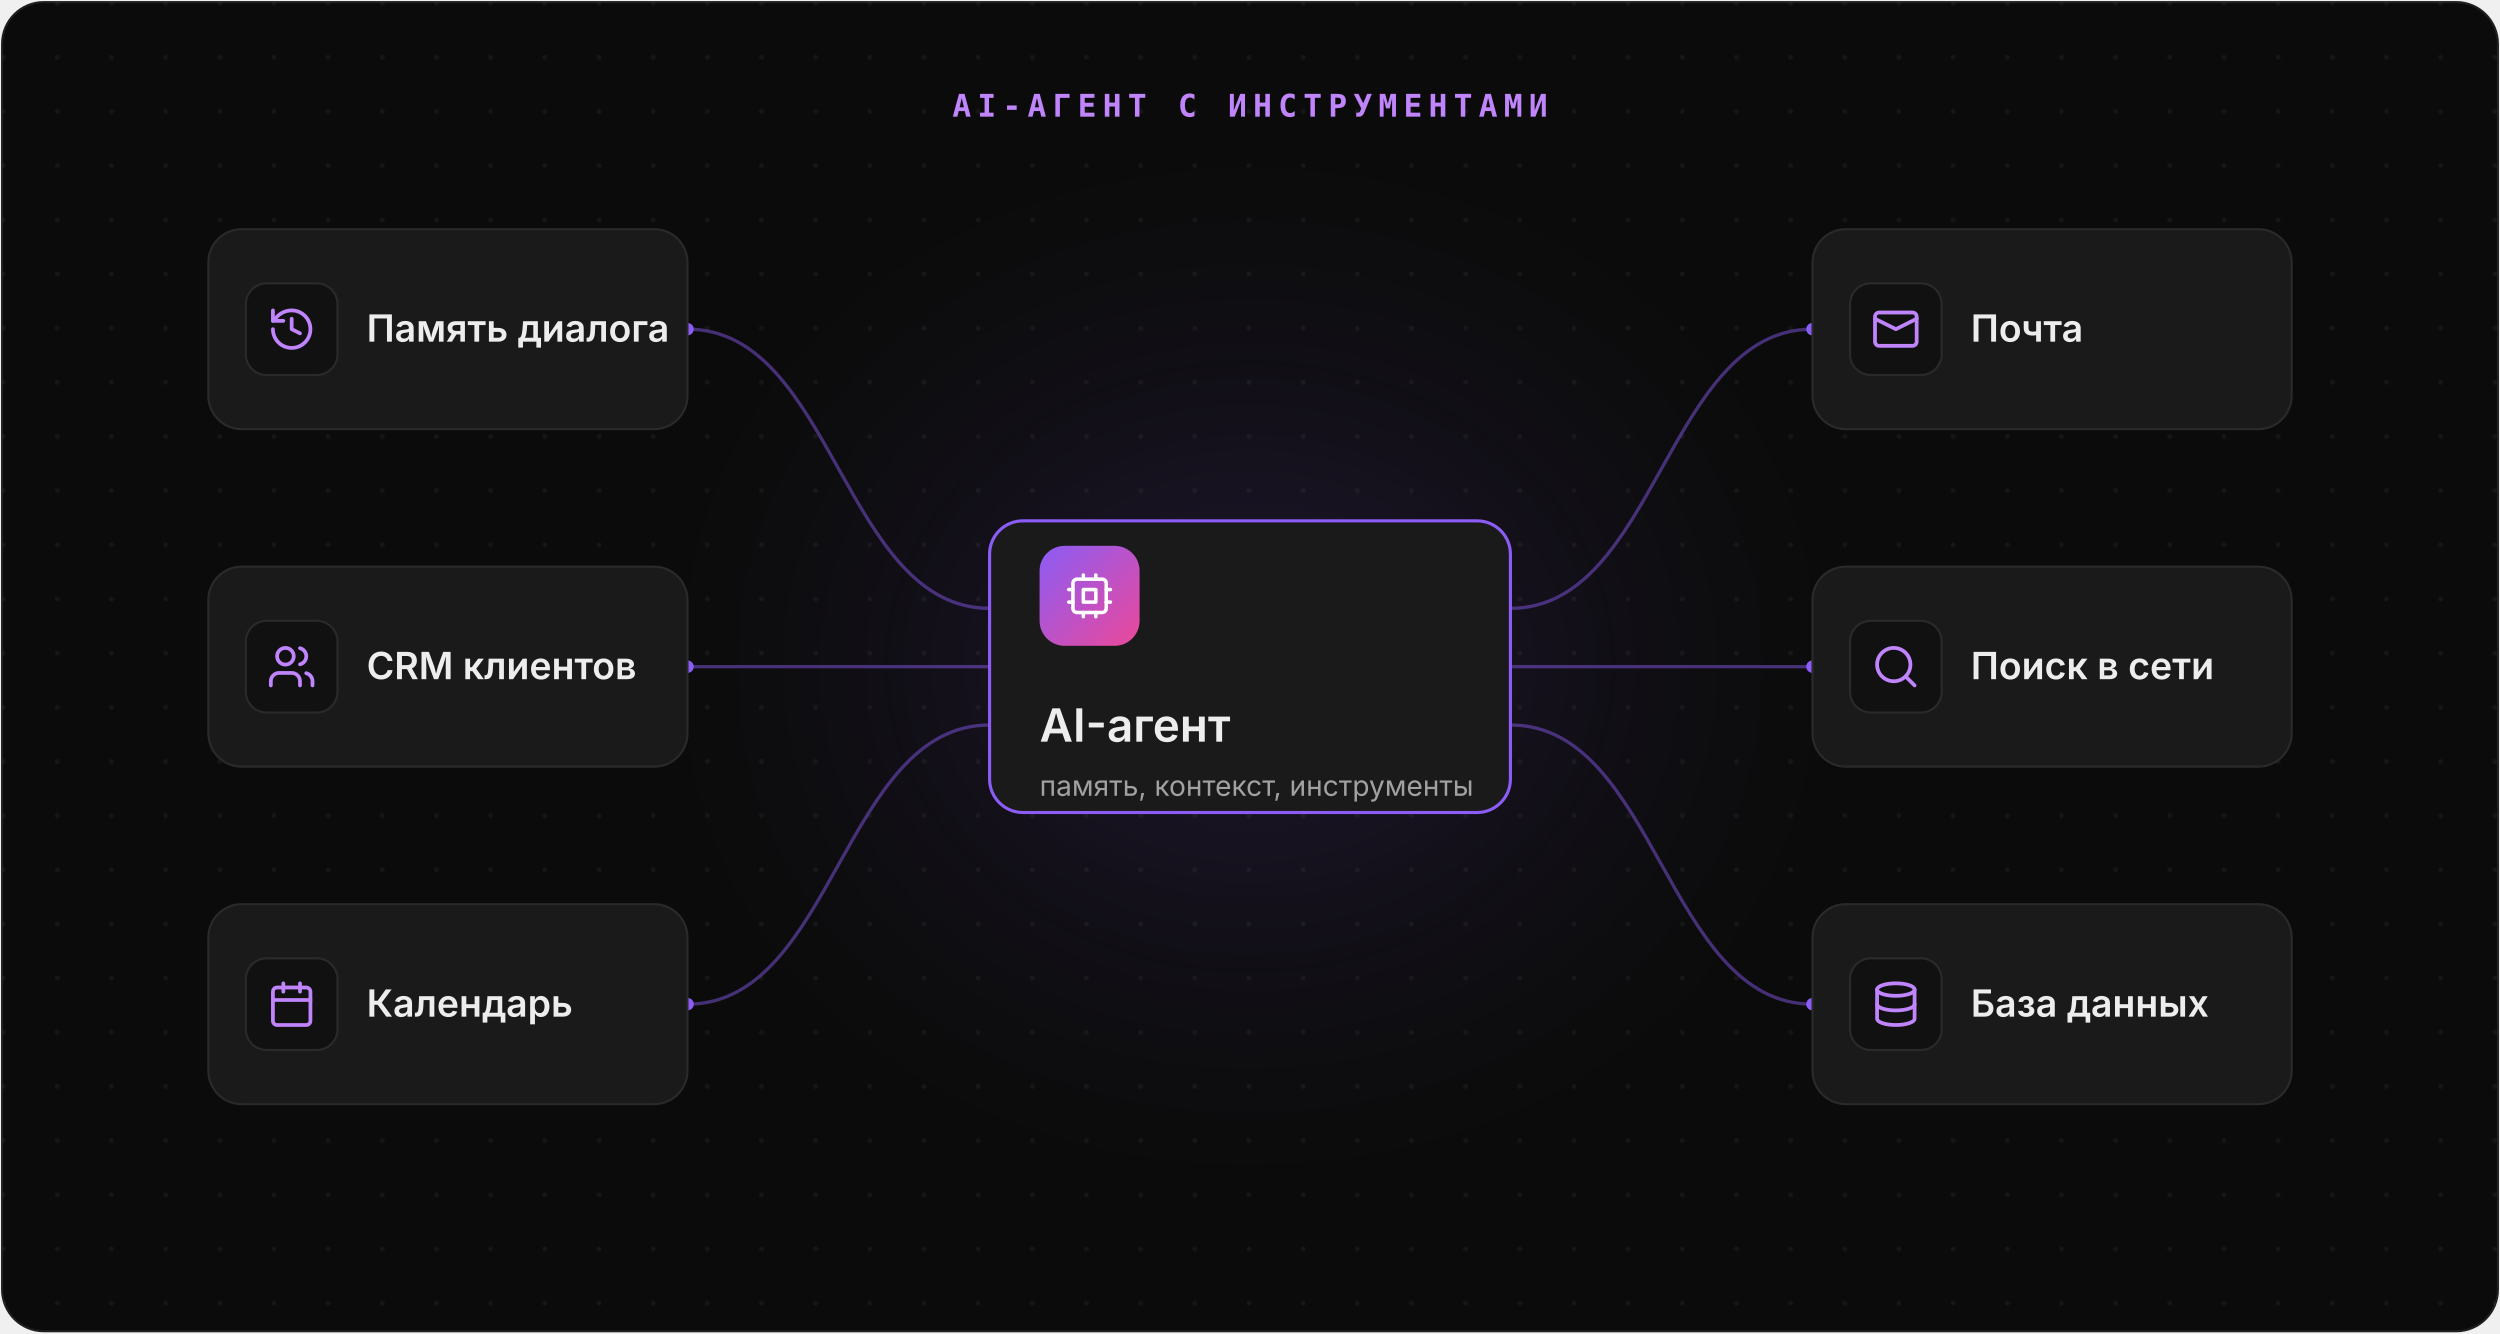
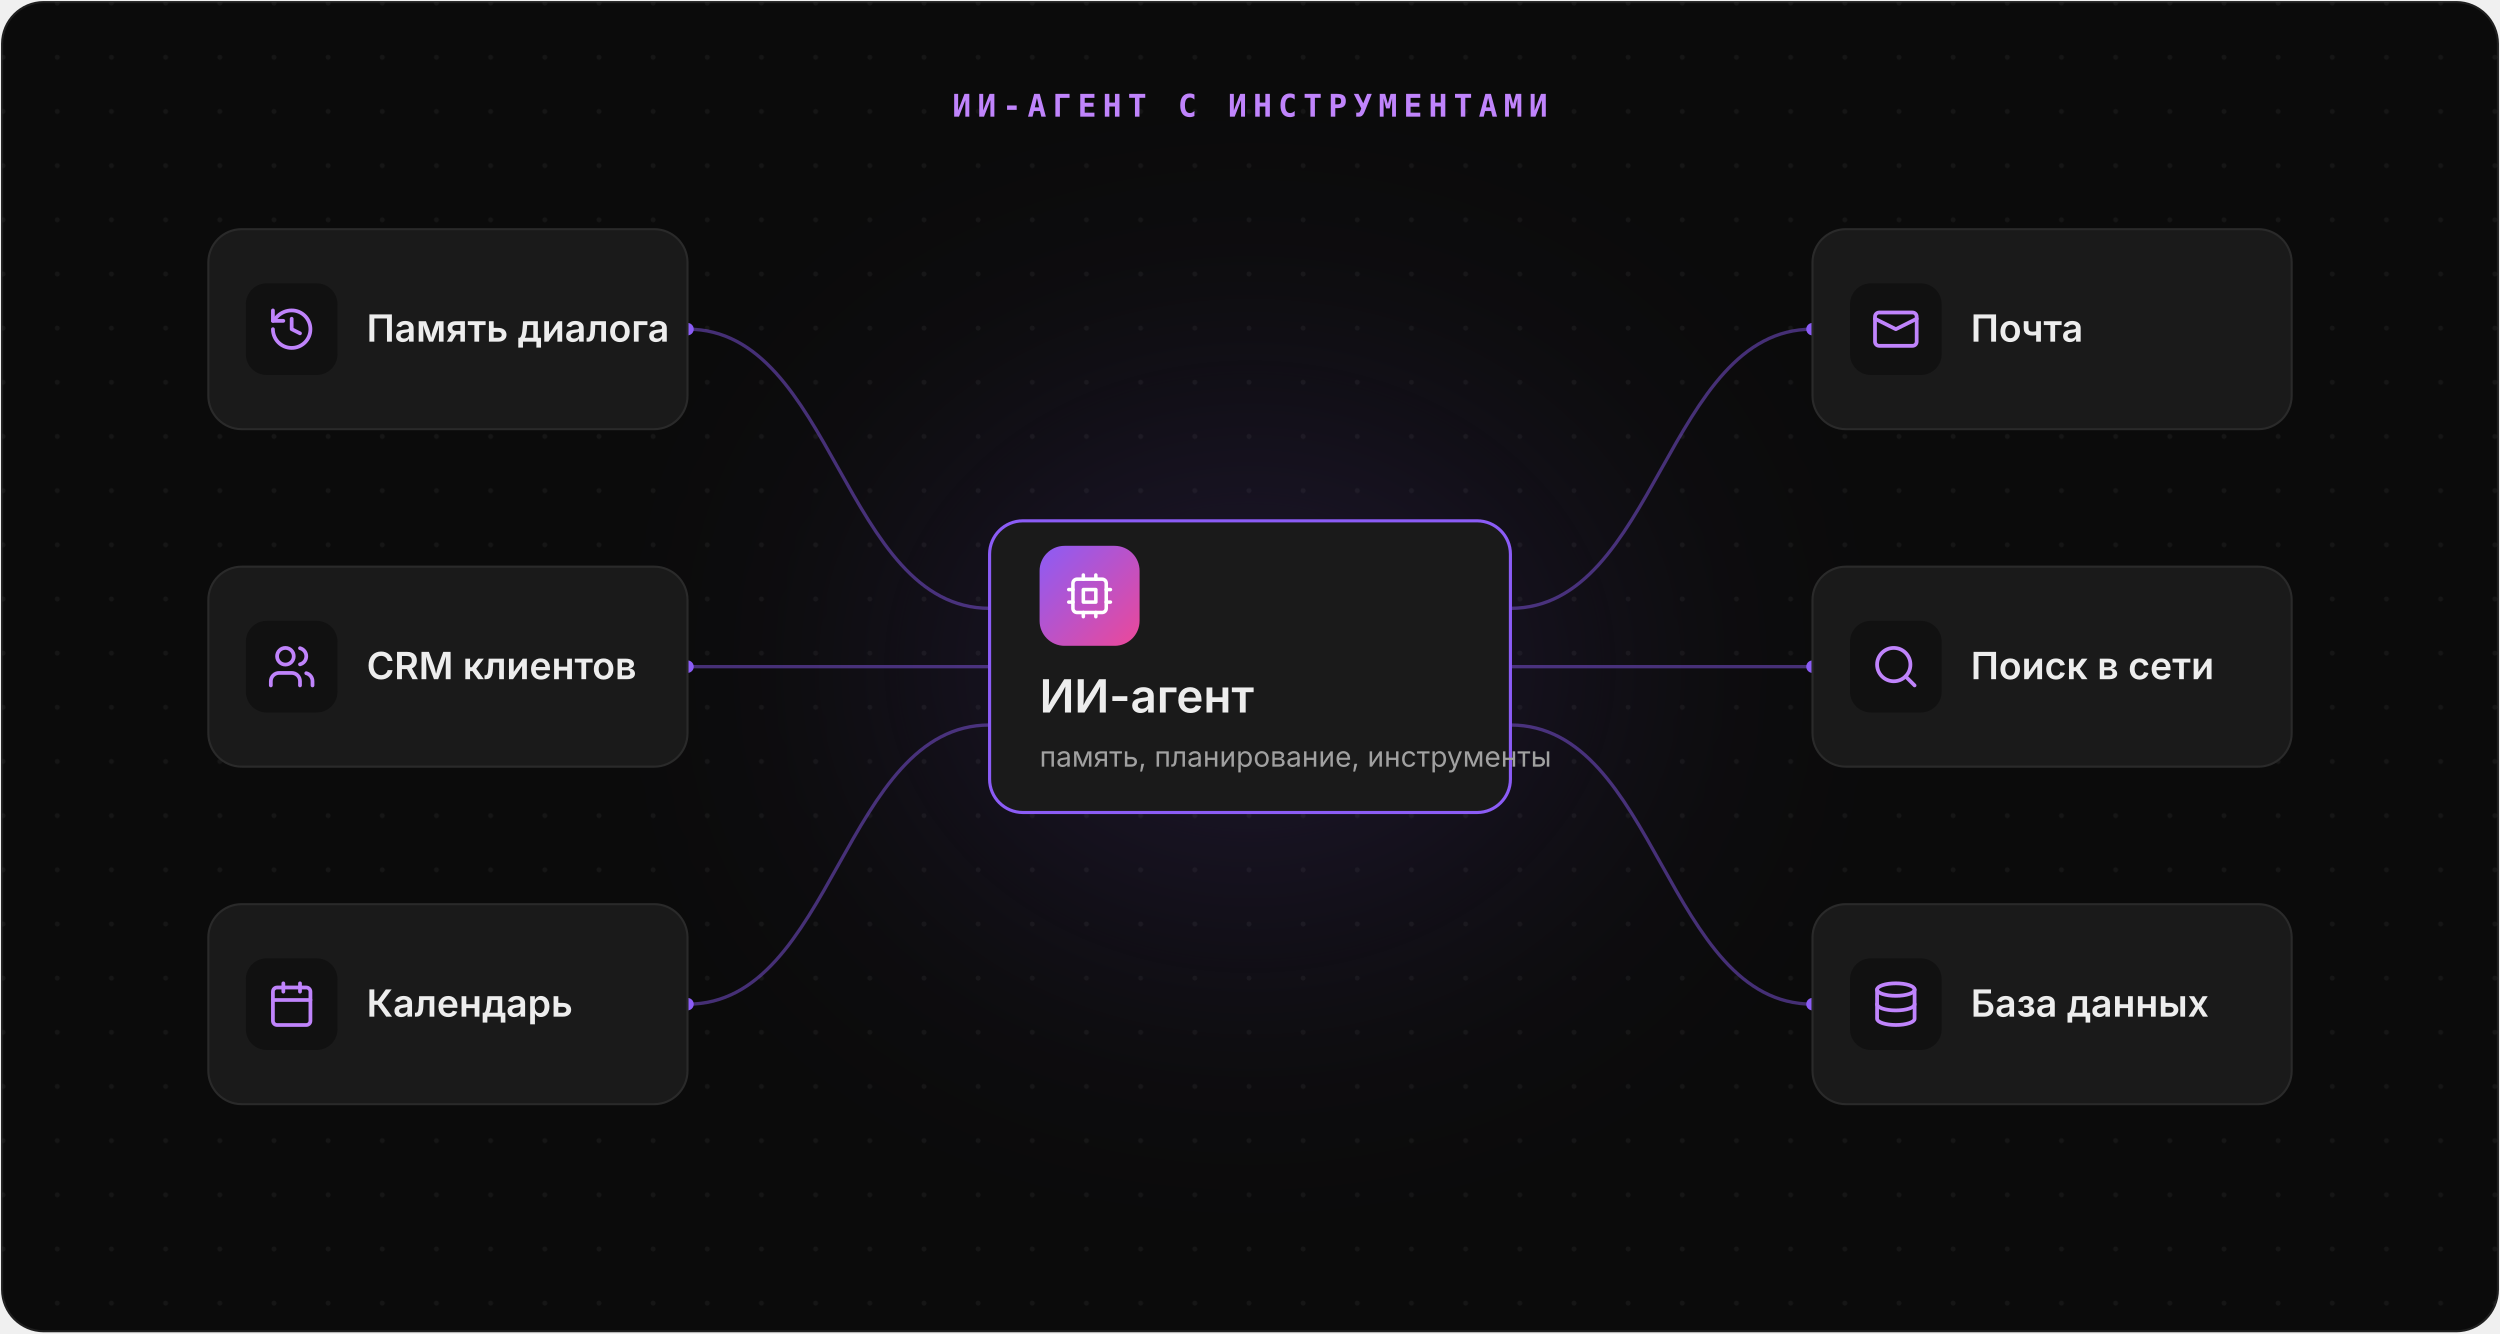
<svg xmlns="http://www.w3.org/2000/svg" viewBox="0 0 1200 640" width="1200" height="640" font-family="Inter, ui-sans-serif, system-ui, -apple-system, Segoe UI, sans-serif">
  <defs>
    <linearGradient id="grad" x1="0" y1="0" x2="1" y2="1">
      <stop offset="0" stop-color="#8b5cf6" />
      <stop offset="1" stop-color="#ec4899" />
    </linearGradient>
    <pattern id="dots" width="26" height="26" patternUnits="userSpaceOnUse">
      <circle cx="1.5" cy="1.5" r="1.2" fill="#ffffff" fill-opacity="0.045" />
    </pattern>
    <filter id="glow" x="-60%" y="-60%" width="220%" height="220%">
      <feGaussianBlur stdDeviation="70" />
    </filter>
  </defs>
  <rect x="1" y="1" width="1198" height="638" rx="20" fill="#0b0b0b" stroke="#1f1f1f" />
  <rect x="1" y="1" width="1198" height="638" rx="20" fill="url(#dots)" />
  <ellipse cx="600" cy="320" rx="170" ry="130" fill="#8b5cf6" opacity="0.13" filter="url(#glow)" />
-   <text x="600" y="56" text-anchor="middle" font-family="ui-monospace, SFMono-Regular, Menlo, monospace" font-size="15" letter-spacing="3" fill="#c084fc" font-weight="600">AI-АГЕНТ С ИНСТРУМЕНТАМИ</text>
+   <text x="600" y="56" text-anchor="middle" font-family="ui-monospace, SFMono-Regular, Menlo, monospace" font-size="15" letter-spacing="3" fill="#c084fc" font-weight="600">ИИ-АГЕНТ С ИНСТРУМЕНТАМИ</text>
  <g fill="none" stroke="#8b5cf6" stroke-width="1.6" opacity="0.45">
    <path d="M475 292 C 405 292, 400 158, 330 158" />
    <path d="M475 320 L 330 320" />
    <path d="M475 348 C 405 348, 400 482, 330 482" />
    <path d="M725 292 C 795 292, 800 158, 870 158" />
    <path d="M725 320 L 870 320" />
    <path d="M725 348 C 795 348, 800 482, 870 482" />
  </g>
  <g fill="#8b5cf6">
    <circle cx="330" cy="158" r="3" />
    <circle cx="330" cy="320" r="3" />
    <circle cx="330" cy="482" r="3" />
    <circle cx="870" cy="158" r="3" />
    <circle cx="870" cy="320" r="3" />
    <circle cx="870" cy="482" r="3" />
  </g>
  <rect x="475" y="250" width="250" height="140" rx="16" fill="#1a1a1a" stroke="#8b5cf6" stroke-width="1.5" />
  <rect x="499" y="262" width="48" height="48" rx="12" fill="url(#grad)" />
  <g transform="translate(511,274)" fill="none" stroke="#ffffff" stroke-width="1.7" stroke-linecap="round" stroke-linejoin="round">
    <rect x="4" y="4" width="16" height="16" rx="2" />
    <rect x="9" y="9" width="6" height="6" />
    <path d="M9 2v2" />
    <path d="M15 2v2" />
    <path d="M9 20v2" />
    <path d="M15 20v2" />
    <path d="M2 9h2" />
    <path d="M2 15h2" />
    <path d="M20 9h2" />
    <path d="M20 15h2" />
  </g>
-   <text x="499" y="356" fill="#ededed" font-size="22" font-weight="600">AI-агент</text>
-   <text x="499" y="382" fill="#a1a1a1" font-size="13.5">память, контекст, инструменты</text>
+   <text x="499" y="342" fill="#ededed" font-size="22" font-weight="600">ИИ-агент</text>
+   <text x="499" y="368" fill="#a1a1a1" font-size="13.5">память, планирование, инструменты</text>
  <g>
    <rect x="100" y="110" width="230" height="96" rx="16" fill="#1a1a1a" stroke="#2a2a2a" />
-     <rect x="118" y="136" width="44" height="44" rx="10" fill="#111111" stroke="#2a2a2a" />
+     <rect x="118" y="136" width="44" height="44" rx="10" fill="#111111" />
    <g transform="translate(128,146)" fill="none" stroke="#c084fc" stroke-width="1.8" stroke-linecap="round" stroke-linejoin="round">
      <path d="M3 12a9 9 0 1 0 9-9 9.75 9.75 0 0 0-6.74 2.74L3 8" />
      <path d="M3 3v5h5" />
      <path d="M12 7v5l4 2" />
    </g>
    <text x="176" y="164" fill="#ededed" font-size="18" font-weight="600">Память диалога</text>
    <rect x="100" y="272" width="230" height="96" rx="16" fill="#1a1a1a" stroke="#2a2a2a" />
-     <rect x="118" y="298" width="44" height="44" rx="10" fill="#111111" stroke="#2a2a2a" />
+     <rect x="118" y="298" width="44" height="44" rx="10" fill="#111111" />
    <g transform="translate(128,308)" fill="none" stroke="#c084fc" stroke-width="1.8" stroke-linecap="round" stroke-linejoin="round">
      <path d="M16 21v-2a4 4 0 0 0-4-4H6a4 4 0 0 0-4 4v2" />
      <circle cx="9" cy="7" r="4" />
      <path d="M22 21v-2a4 4 0 0 0-3-3.87" />
      <path d="M16 3.13a4 4 0 0 1 0 7.75" />
    </g>
    <text x="176" y="326" fill="#ededed" font-size="18" font-weight="600">CRM клиентов</text>
    <rect x="100" y="434" width="230" height="96" rx="16" fill="#1a1a1a" stroke="#2a2a2a" />
-     <rect x="118" y="460" width="44" height="44" rx="10" fill="#111111" stroke="#2a2a2a" />
+     <rect x="118" y="460" width="44" height="44" rx="10" fill="#111111" />
    <g transform="translate(128,470)" fill="none" stroke="#c084fc" stroke-width="1.8" stroke-linecap="round" stroke-linejoin="round">
      <path d="M8 2v4" />
      <path d="M16 2v4" />
      <rect x="3" y="4" width="18" height="18" rx="2" />
      <path d="M3 10h18" />
    </g>
    <text x="176" y="488" fill="#ededed" font-size="18" font-weight="600">Календарь</text>
  </g>
  <g>
    <rect x="870" y="110" width="230" height="96" rx="16" fill="#1a1a1a" stroke="#2a2a2a" />
-     <rect x="888" y="136" width="44" height="44" rx="10" fill="#111111" stroke="#2a2a2a" />
+     <rect x="888" y="136" width="44" height="44" rx="10" fill="#111111" />
    <g transform="translate(898,146)" fill="none" stroke="#c084fc" stroke-width="1.8" stroke-linecap="round" stroke-linejoin="round">
      <rect x="2" y="4" width="20" height="16" rx="2" />
      <path d="m22 7-10 5L2 7" />
    </g>
    <text x="946" y="164" fill="#ededed" font-size="18" font-weight="600">Почта</text>
    <rect x="870" y="272" width="230" height="96" rx="16" fill="#1a1a1a" stroke="#2a2a2a" />
-     <rect x="888" y="298" width="44" height="44" rx="10" fill="#111111" stroke="#2a2a2a" />
+     <rect x="888" y="298" width="44" height="44" rx="10" fill="#111111" />
    <g transform="translate(898,308)" fill="none" stroke="#c084fc" stroke-width="1.8" stroke-linecap="round" stroke-linejoin="round">
      <circle cx="11" cy="11" r="8" />
      <path d="m21 21-4.3-4.3" />
    </g>
    <text x="946" y="326" fill="#ededed" font-size="18" font-weight="600">Поиск в сети</text>
    <rect x="870" y="434" width="230" height="96" rx="16" fill="#1a1a1a" stroke="#2a2a2a" />
-     <rect x="888" y="460" width="44" height="44" rx="10" fill="#111111" stroke="#2a2a2a" />
+     <rect x="888" y="460" width="44" height="44" rx="10" fill="#111111" />
    <g transform="translate(898,470)" fill="none" stroke="#c084fc" stroke-width="1.8" stroke-linecap="round" stroke-linejoin="round">
      <ellipse cx="12" cy="5" rx="9" ry="3" />
      <path d="M21 12c0 1.66-4 3-9 3s-9-1.34-9-3" />
      <path d="M3 5v14c0 1.66 4 3 9 3s9-1.34 9-3V5" />
    </g>
    <text x="946" y="488" fill="#ededed" font-size="18" font-weight="600">База данных</text>
  </g>
</svg>
